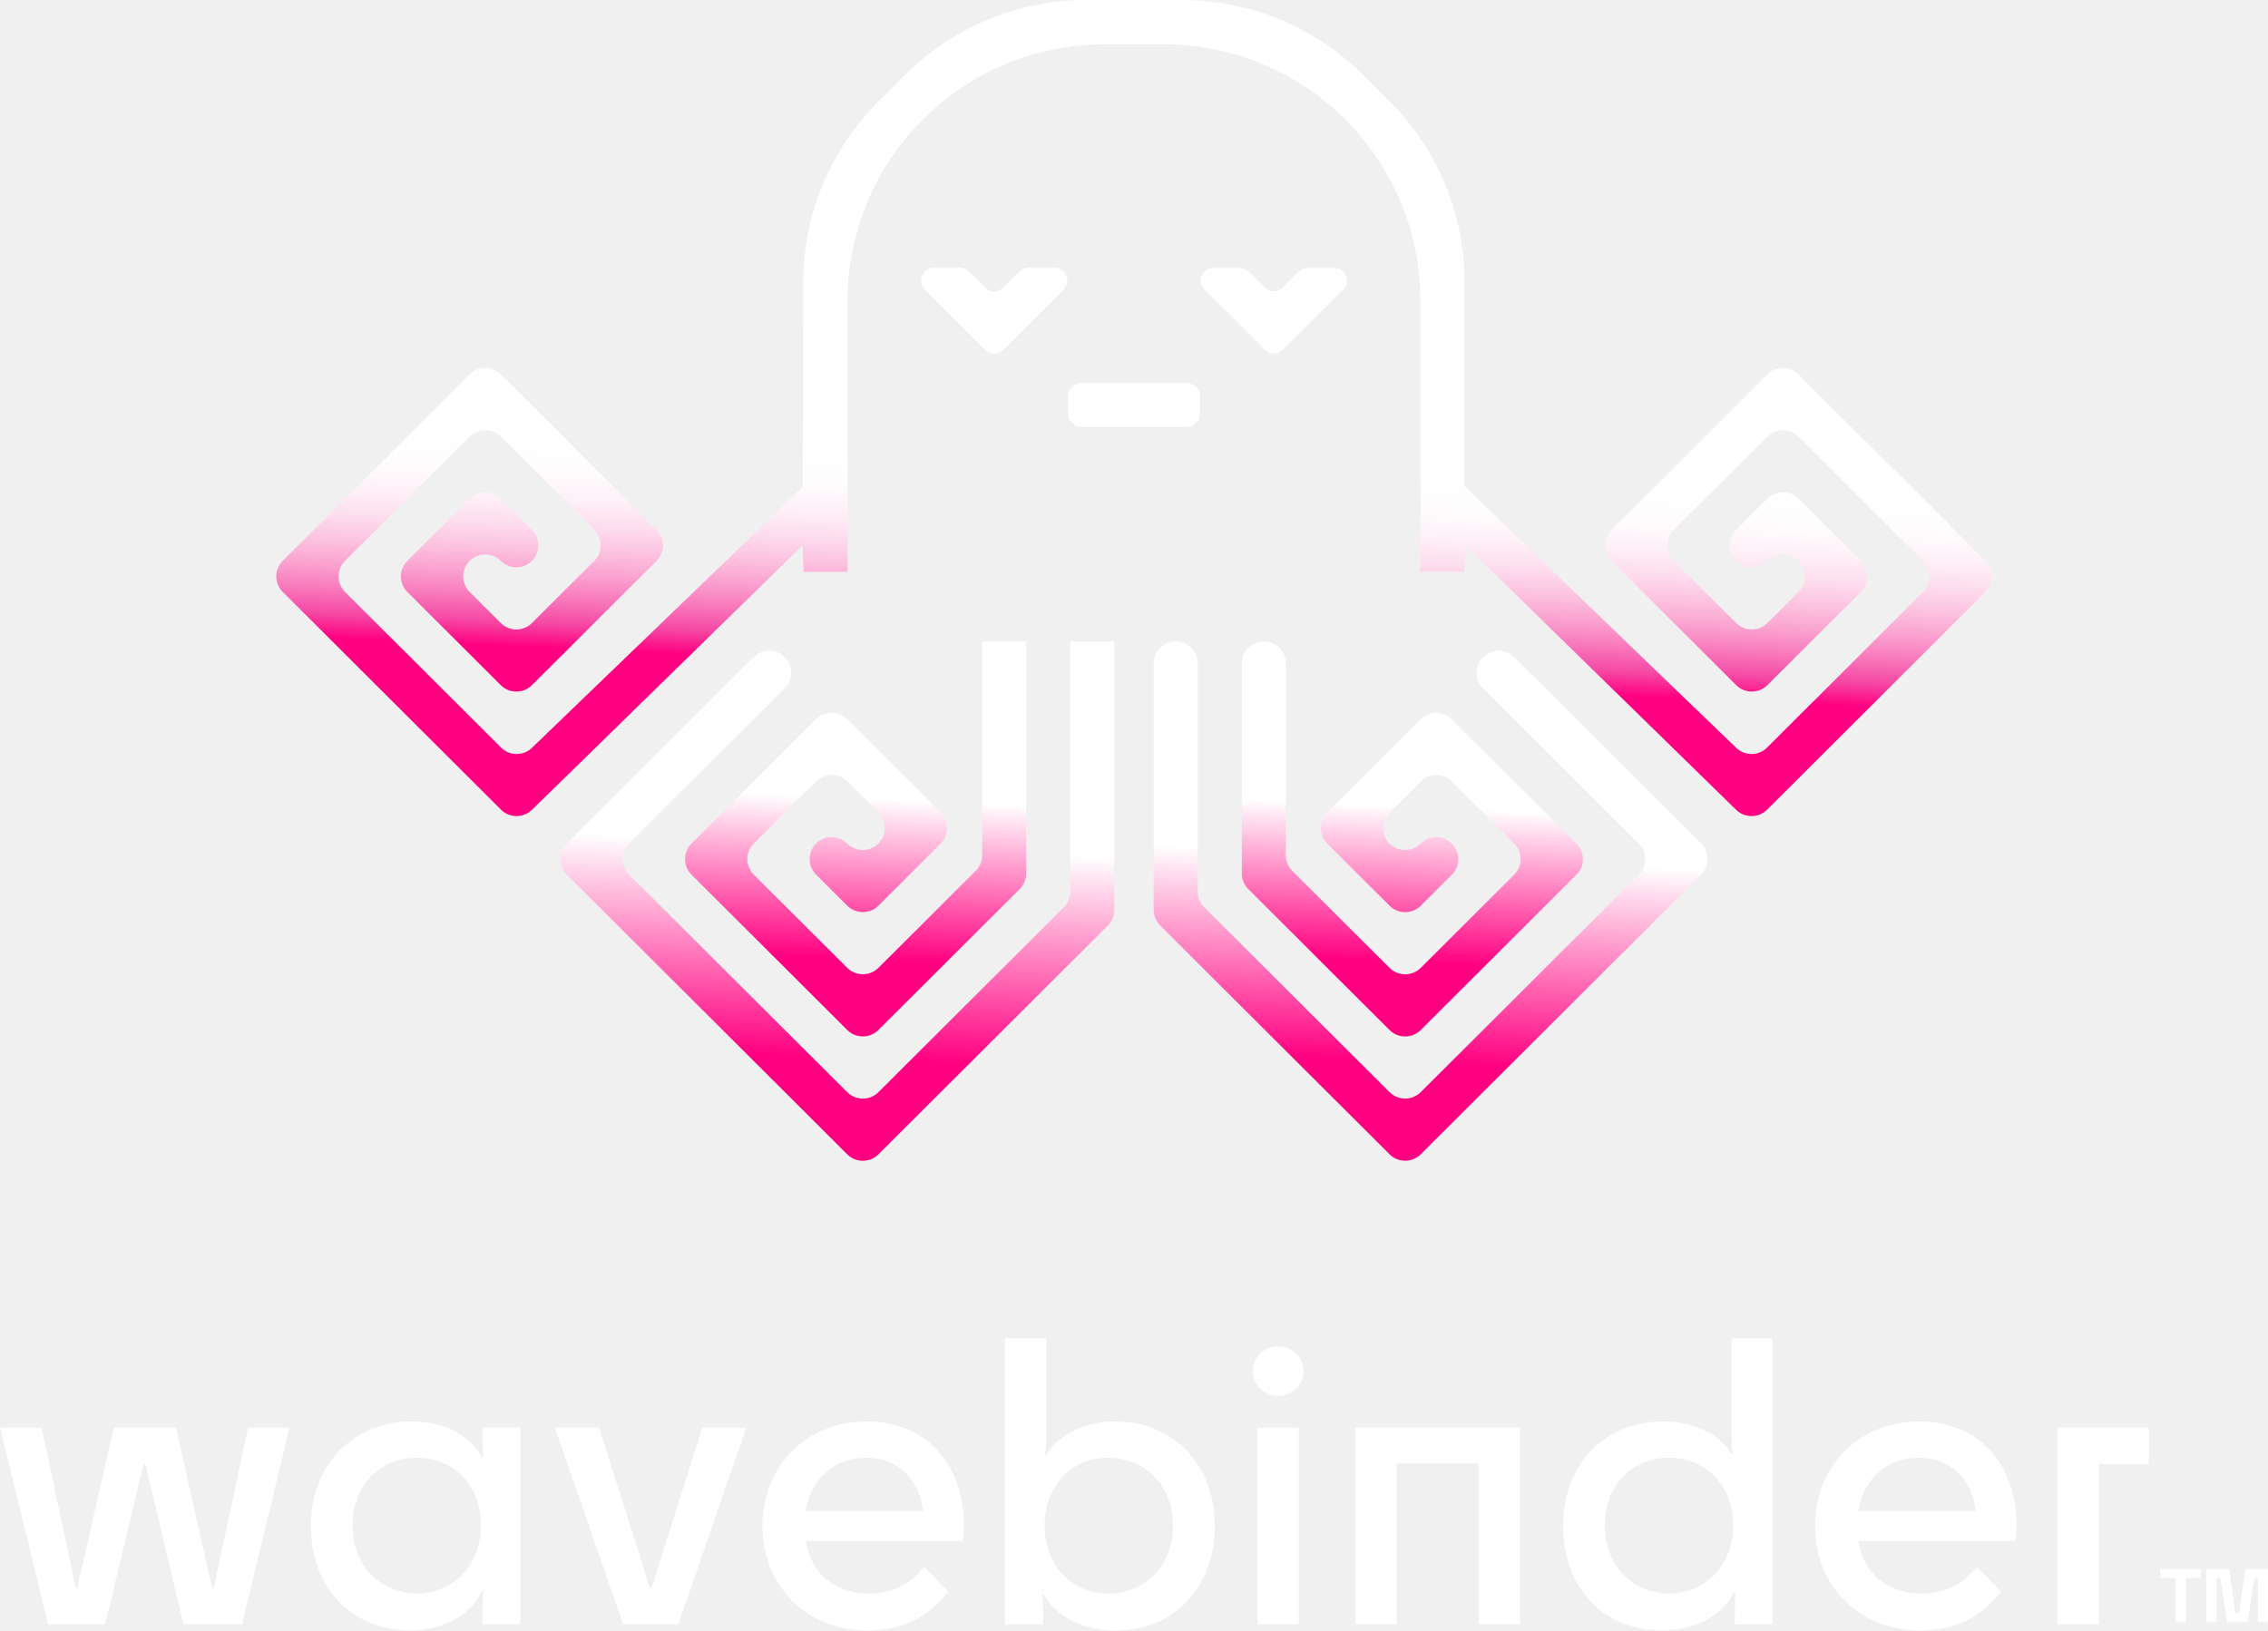
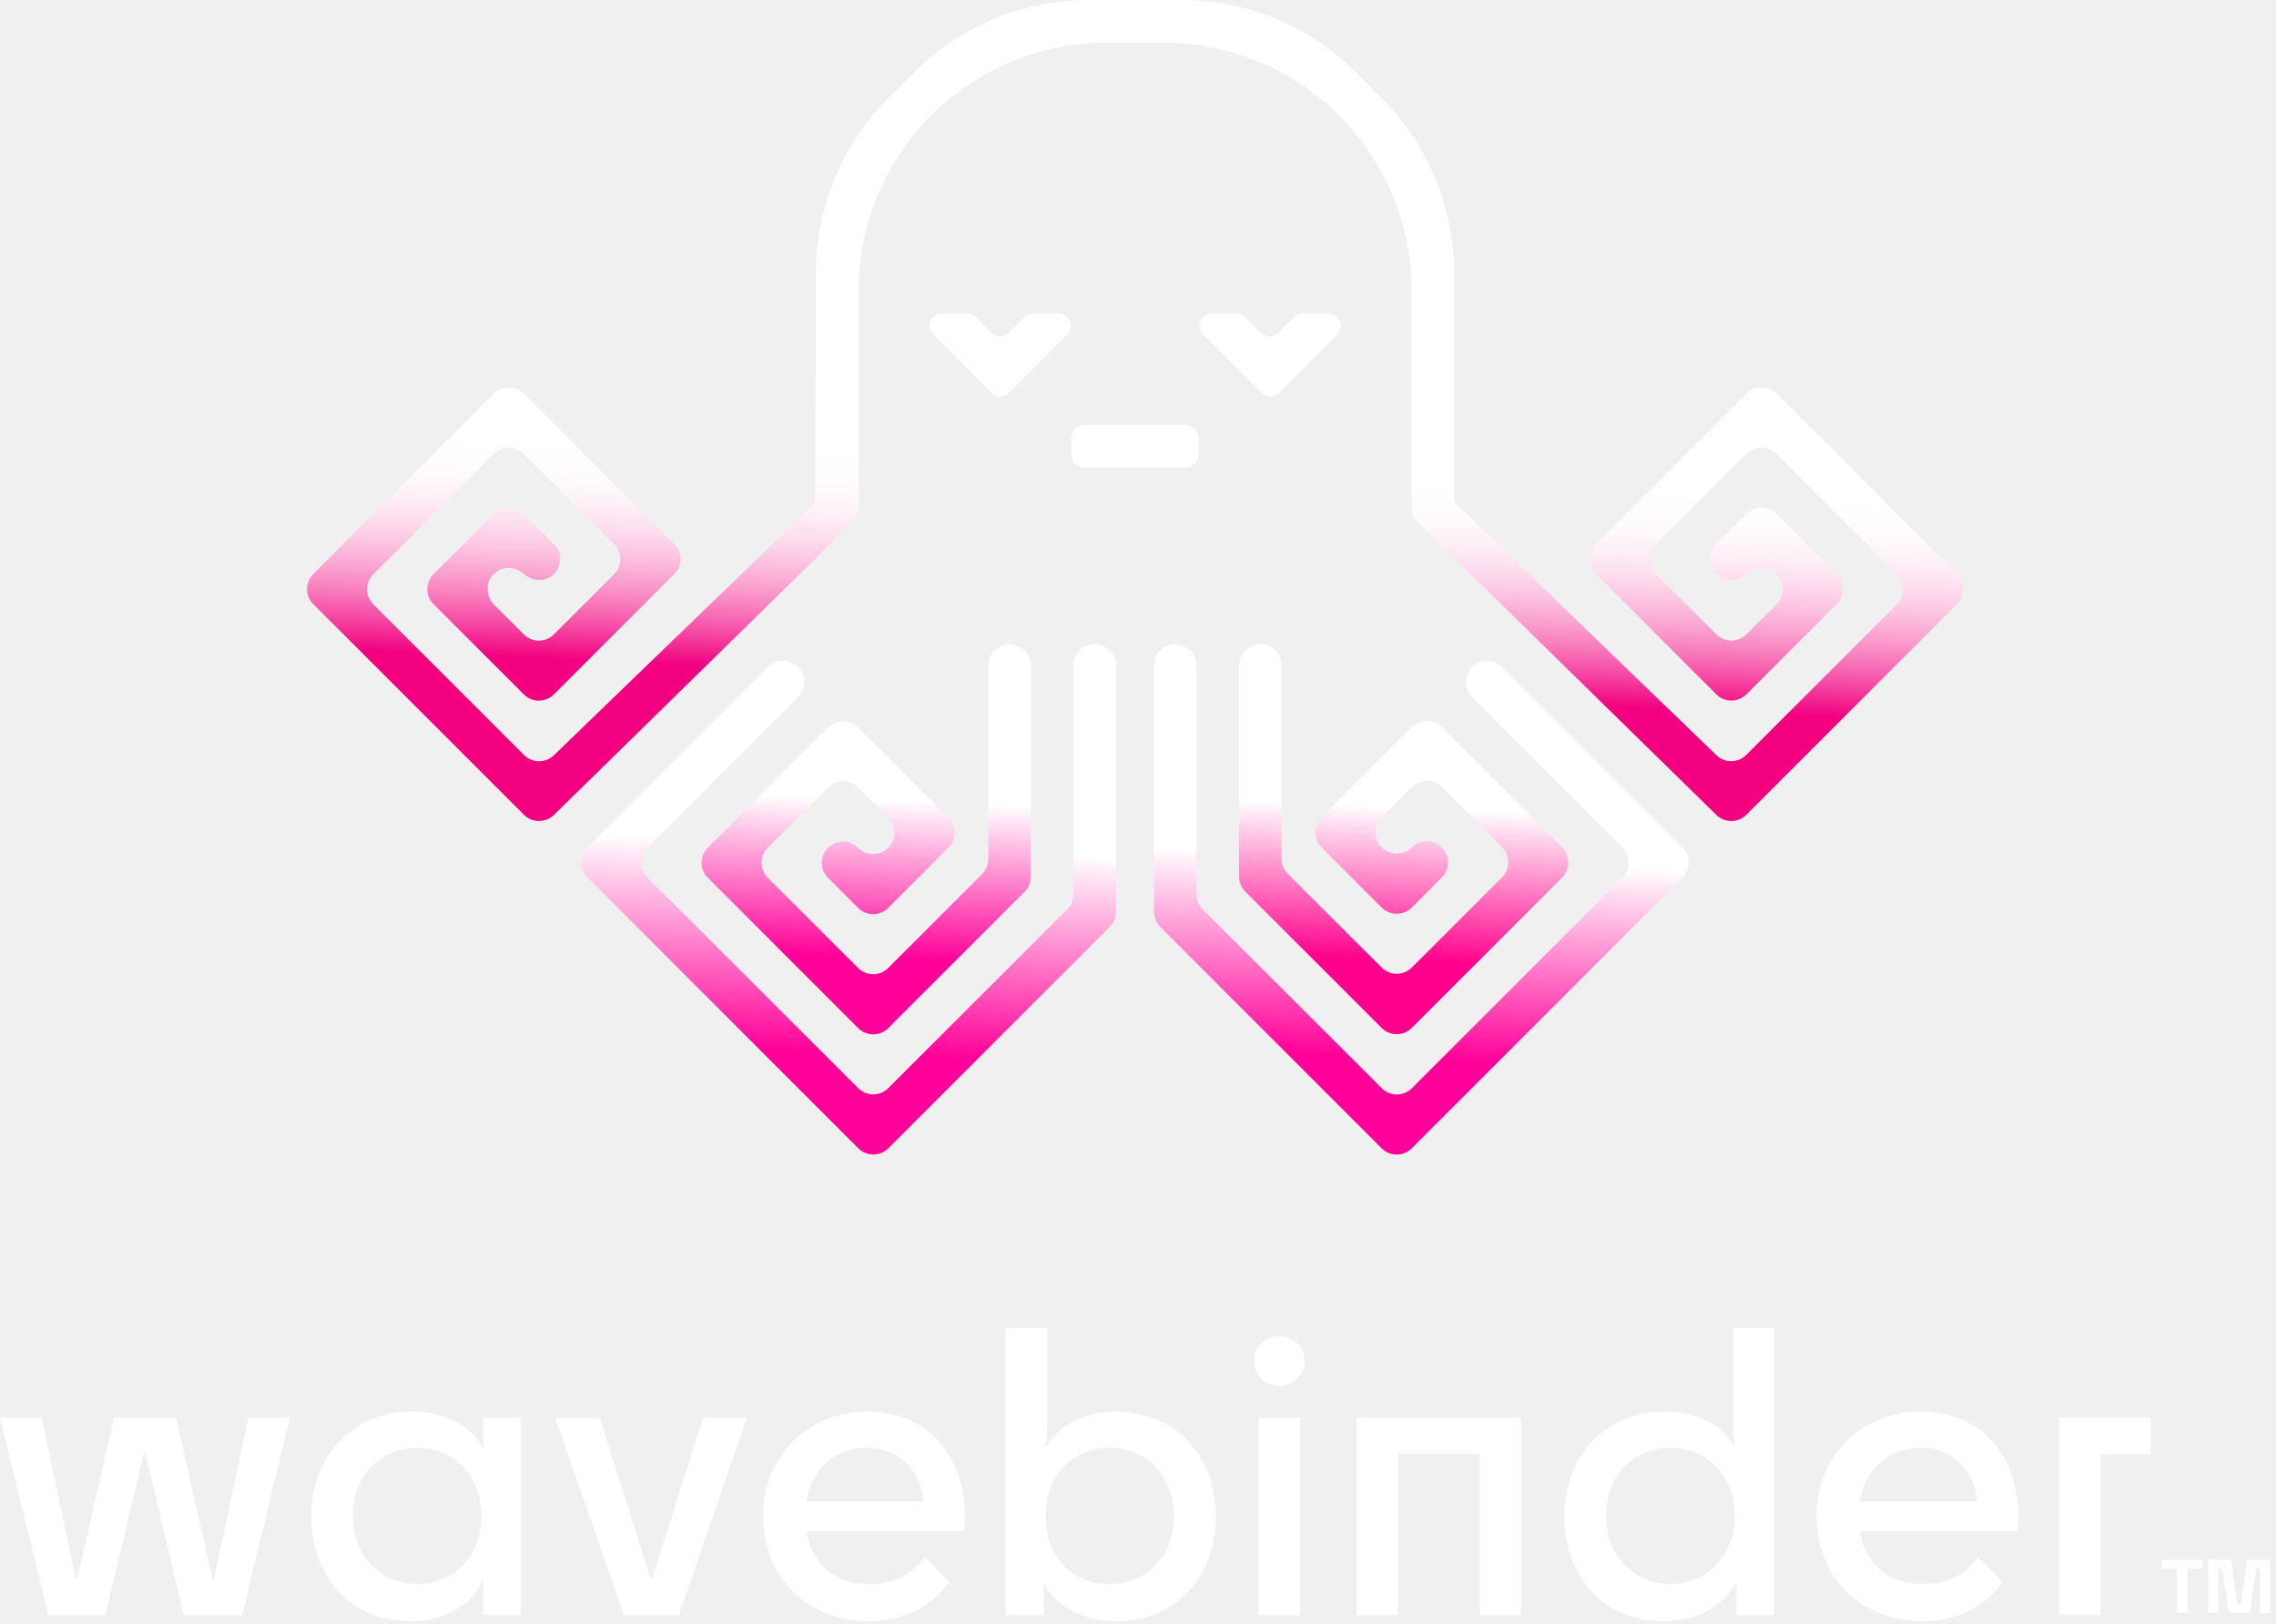
- <svg xmlns="http://www.w3.org/2000/svg" width="306" height="220" viewBox="0 0 306 220" fill="none">
-   <g clip-path="url(#clip0_39_902)">
-     <path d="M32.658 219.179H24.762L19.601 197.462H19.395L14.186 219.179H6.496L0 192.624H5.62L10.212 214.288H10.418L15.368 192.624H23.727L28.631 214.288H28.836L33.481 192.624H39.054L32.658 219.179Z" fill="white" />
-     <path d="M55.562 191.797C60.306 191.797 63.763 194.061 65.056 196.735H65.209C65.156 196.172 65.109 195.498 65.109 194.108V192.618H70.218V219.173H65.109V217.267C65.109 216.082 65.162 215.314 65.209 214.593H65.056C63.663 217.73 60.001 219.994 55.356 219.994C47.308 219.994 41.94 214.077 41.94 205.896C41.94 197.714 47.614 191.797 55.562 191.797ZM64.898 205.849C64.898 200.494 61.288 196.688 56.232 196.688C51.176 196.688 47.567 200.494 47.567 205.849C47.567 211.203 51.282 215.009 56.232 215.009C61.182 215.009 64.898 211.15 64.898 205.849Z" fill="white" />
-     <path d="M84.087 219.179L74.851 192.624H80.836L87.697 214.288H87.902L94.763 192.624H100.695L91.512 219.179H84.081H84.087Z" fill="white" />
-     <path d="M117.056 220C108.802 220 102.87 213.977 102.87 205.901C102.87 197.826 108.802 191.803 116.956 191.803C125.11 191.803 130.06 197.773 130.06 205.901C130.06 206.517 130.007 207.391 129.907 207.907H108.702C109.425 212.282 112.57 215.009 117.109 215.009C120.413 215.009 122.782 213.825 124.693 211.408L127.944 214.751C125.316 218.252 121.6 220 117.056 220ZM108.696 203.896H124.534C124.123 199.673 121.13 196.688 116.844 196.688C112.559 196.688 109.413 199.521 108.69 203.896H108.696Z" fill="white" />
-     <path d="M150.537 220C146.257 220 142.488 218.2 140.783 215.062H140.631C140.684 215.731 140.736 216.552 140.736 217.736V219.179H135.575V180.578H141.148V193.75C141.148 195.14 141.095 195.808 140.995 196.377H141.148C142.694 193.65 146.41 191.797 150.384 191.797C158.379 191.797 163.9 197.662 163.9 205.896C163.9 214.129 158.485 219.994 150.537 219.994V220ZM158.273 205.849C158.273 200.494 154.558 196.688 149.555 196.688C144.552 196.688 140.942 200.494 140.942 205.849C140.942 211.203 144.499 215.009 149.555 215.009C154.611 215.009 158.273 211.15 158.273 205.849Z" fill="white" />
-     <path d="M169.056 185.006C169.056 183.1 170.549 181.663 172.46 181.663C174.37 181.663 175.864 183.106 175.864 185.006C175.864 186.906 174.317 188.349 172.46 188.349C170.602 188.349 169.056 186.906 169.056 185.006ZM169.673 219.179V192.624H175.246V219.179H169.673Z" fill="white" />
-     <path d="M205.064 192.624V219.179H199.491V197.462H188.45V219.179H182.877V192.624H205.058H205.064Z" fill="white" />
-     <path d="M224.406 191.797C228.327 191.797 232.096 193.445 233.589 196.172H233.795C233.689 195.603 233.642 194.987 233.642 193.545V180.578H239.162V219.179H234.053V217.478C234.053 216.294 234.106 215.472 234.159 214.804H234.006C232.254 218.147 228.539 220 224.206 220C216.263 220 210.896 214.135 210.896 205.901C210.896 197.667 216.416 191.803 224.412 191.803L224.406 191.797ZM233.847 205.849C233.847 200.494 230.238 196.688 225.182 196.688C220.126 196.688 216.516 200.494 216.516 205.849C216.516 211.203 220.232 215.009 225.182 215.009C230.132 215.009 233.847 211.15 233.847 205.849Z" fill="white" />
-     <path d="M259.074 220C250.82 220 244.888 213.977 244.888 205.901C244.888 197.826 250.82 191.803 258.974 191.803C267.128 191.803 272.078 197.773 272.078 205.901C272.078 206.517 272.025 207.391 271.926 207.907H250.72C251.443 212.282 254.588 215.009 259.127 215.009C262.431 215.009 264.8 213.825 266.711 211.408L269.962 214.751C267.334 218.252 263.619 220 259.074 220ZM250.72 203.896H266.558C266.147 199.673 263.154 196.688 258.868 196.688C254.583 196.688 251.437 199.521 250.714 203.896H250.72Z" fill="white" />
-     <path d="M289.927 192.624V197.562H283.166V219.179H277.593V192.624H289.921H289.927Z" fill="white" />
-     <path d="M293.496 212.939H291.45V211.725H296.941V212.939H294.918V218.886H293.496V212.939ZM300.474 218.886L299.557 212.921H299.051V218.886H297.681V211.725H300.774L301.597 217.637H302.102L302.943 211.725H306V218.886H304.648V212.921H304.16L303.261 218.886H300.468H300.474Z" fill="white" />
-     <path d="M179.996 36.132H176.48C176.022 36.132 175.581 36.314 175.258 36.636L173.082 38.806C172.406 39.481 171.313 39.481 170.637 38.806L168.462 36.636C168.138 36.314 167.697 36.132 167.239 36.132H163.723C162.183 36.132 161.413 37.991 162.5 39.076L170.637 47.193C171.313 47.867 172.406 47.867 173.082 47.193L181.219 39.076C182.307 37.991 181.536 36.132 179.996 36.132Z" fill="white" />
-     <path d="M135.369 47.199L143.506 39.082C144.593 37.997 143.823 36.138 142.283 36.138H138.767C138.309 36.138 137.868 36.32 137.544 36.642L135.369 38.812C134.693 39.487 133.599 39.487 132.923 38.812L130.748 36.642C130.425 36.32 129.984 36.138 129.525 36.138H126.01C124.469 36.138 123.699 37.997 124.787 39.082L132.923 47.199C133.599 47.873 134.693 47.873 135.369 47.199Z" fill="white" />
-     <path d="M160.084 51.685H145.916C144.903 51.685 144.082 52.504 144.082 53.515V55.784C144.082 56.795 144.903 57.614 145.916 57.614H160.084C161.097 57.614 161.918 56.795 161.918 55.784V53.515C161.918 52.504 161.097 51.685 160.084 51.685Z" fill="white" />
-     <path d="M267.875 75.677L242.654 50.518C241.496 49.363 239.609 49.363 238.451 50.518L217.433 71.484C216.275 72.639 216.275 74.522 217.433 75.677L234.247 92.45C235.405 93.605 237.292 93.605 238.451 92.45L251.061 79.87C252.219 78.715 252.219 76.833 251.061 75.677L242.654 67.291C241.496 66.135 239.609 66.135 238.451 67.291L234.247 71.484C233.089 72.639 233.089 74.522 234.247 75.677C235.405 76.833 237.292 76.833 238.451 75.677C239.609 74.522 241.496 74.522 242.654 75.677C243.812 76.833 243.812 78.715 242.654 79.87L238.451 84.064C237.292 85.219 235.405 85.219 234.247 84.064L225.84 75.677C224.682 74.522 224.682 72.639 225.84 71.484L238.451 58.904C239.609 57.749 241.496 57.749 242.654 58.904L259.468 75.677C260.626 76.833 260.626 78.715 259.468 79.87L238.415 100.872C237.269 102.015 235.417 102.033 234.247 100.907L197.598 65.584V38.085C197.598 28.919 193.947 20.127 187.451 13.641L183.923 10.122C177.427 3.642 168.608 0 159.42 0H146.598C137.409 0 128.596 3.642 122.094 10.122L118.531 13.676C112.053 20.139 108.408 28.895 108.384 38.032L108.314 65.69L71.77 100.907C70.606 102.033 68.748 102.015 67.602 100.872L46.55 79.87C45.391 78.715 45.391 76.833 46.55 75.677L63.363 58.904C64.521 57.749 66.409 57.749 67.567 58.904L80.177 71.484C81.335 72.639 81.335 74.522 80.177 75.677L71.77 84.064C70.612 85.219 68.725 85.219 67.567 84.064L63.363 79.87C62.205 78.715 62.205 76.833 63.363 75.677C64.521 74.522 66.409 74.522 67.567 75.677C68.725 76.833 70.612 76.833 71.77 75.677C72.928 74.522 72.928 72.639 71.77 71.484L67.567 67.291C66.409 66.135 64.521 66.135 63.363 67.291L54.956 75.677C53.798 76.833 53.798 78.715 54.956 79.87L67.567 92.45C68.725 93.605 70.612 93.605 71.77 92.45L88.584 75.677C89.742 74.522 89.742 72.639 88.584 71.484L67.567 50.518C66.409 49.363 64.521 49.363 63.363 50.518L38.142 75.677C36.984 76.833 36.984 78.715 38.142 79.87L67.59 109.246C68.743 110.396 70.606 110.408 71.77 109.27L108.29 73.584L108.42 77.149H114.363V40.548C114.363 31.382 118.014 22.591 124.51 16.104C131.007 9.624 139.825 5.982 149.014 5.982H156.998C166.186 5.982 174.999 9.624 181.501 16.104C187.997 22.585 191.648 31.382 191.648 40.548V77.149H197.592L197.721 73.584L234.241 109.27C235.405 110.408 237.269 110.396 238.421 109.246L267.869 79.87C269.027 78.715 269.027 76.833 267.869 75.677H267.875Z" fill="url(#paint0_linear_39_902)" />
-     <path d="M170.519 86.562C168.879 86.562 167.544 87.887 167.544 89.529V117.867C167.544 118.653 167.856 119.41 168.415 119.967L187.48 138.986C188.638 140.141 190.525 140.141 191.683 138.986L212.701 118.02C213.859 116.865 213.859 114.982 212.701 113.827L195.887 97.054C194.729 95.898 192.842 95.898 191.683 97.054L179.073 109.633C177.915 110.789 177.915 112.671 179.073 113.827L187.48 122.213C188.638 123.368 190.525 123.368 191.683 122.213L195.887 118.02C197.045 116.865 197.045 114.982 195.887 113.827C194.729 112.671 192.842 112.671 191.683 113.827C190.525 114.982 188.638 114.982 187.48 113.827C186.322 112.671 186.322 110.789 187.48 109.633L191.683 105.44C192.842 104.285 194.729 104.285 195.887 105.44L204.294 113.827C205.452 114.982 205.452 116.865 204.294 118.02L191.683 130.6C190.525 131.755 188.638 131.755 187.48 130.6L174.358 117.51C173.8 116.953 173.488 116.202 173.488 115.41V89.529C173.488 87.893 172.159 86.562 170.513 86.562H170.519Z" fill="url(#paint1_linear_39_902)" />
-     <path d="M204.3 88.662C203.142 87.506 201.254 87.506 200.096 88.662C198.938 89.817 198.938 91.699 200.096 92.855L221.114 113.821C222.272 114.976 222.272 116.859 221.114 118.014L191.684 147.367C190.525 148.522 188.638 148.522 187.48 147.367L162.471 122.412C161.912 121.855 161.601 121.105 161.601 120.313V89.518C161.601 87.882 160.272 86.55 158.626 86.55C156.986 86.55 155.651 87.876 155.651 89.518V122.77C155.651 123.556 155.963 124.313 156.521 124.87L187.48 155.753C188.638 156.908 190.525 156.908 191.684 155.753L229.521 118.008C230.679 116.853 230.679 114.97 229.521 113.815L204.3 88.656V88.662Z" fill="url(#paint2_linear_39_902)" />
-     <path d="M110.107 97.048L93.293 113.821C92.135 114.976 92.135 116.859 93.293 118.014L114.31 138.98C115.468 140.135 117.356 140.135 118.514 138.98L137.579 119.961C138.138 119.404 138.449 118.653 138.449 117.862V86.556H132.506V115.404C132.506 116.19 132.194 116.947 131.636 117.504L118.514 130.594C117.356 131.749 115.468 131.749 114.31 130.594L101.7 118.014C100.542 116.859 100.542 114.976 101.7 113.821L110.107 105.434C111.265 104.279 113.152 104.279 114.31 105.434L118.514 109.628C119.672 110.783 119.672 112.665 118.514 113.821C117.356 114.976 115.468 114.976 114.31 113.821C113.152 112.665 111.265 112.665 110.107 113.821C108.949 114.976 108.949 116.859 110.107 118.014L114.31 122.207C115.468 123.363 117.356 123.363 118.514 122.207L126.921 113.821C128.079 112.665 128.079 110.783 126.921 109.628L114.31 97.048C113.152 95.893 111.265 95.893 110.107 97.048Z" fill="url(#paint3_linear_39_902)" />
-     <path d="M144.399 120.325C144.399 121.111 144.088 121.867 143.529 122.424L118.514 147.372C117.356 148.528 115.469 148.528 114.311 147.372L84.88 118.014C83.722 116.859 83.722 114.976 84.88 113.821L105.898 92.855C107.056 91.699 107.056 89.817 105.898 88.662C104.74 87.506 102.852 87.506 101.694 88.662L76.474 113.821C75.315 114.976 75.315 116.859 76.474 118.014L114.311 155.759C115.469 156.914 117.356 156.914 118.514 155.759L149.473 124.876C150.031 124.319 150.343 123.568 150.343 122.776V86.562H144.399V120.319V120.325Z" fill="url(#paint4_linear_39_902)" />
-   </g>
+ <svg xmlns="http://www.w3.org/2000/svg" width="279" height="199" viewBox="0 0 279 199" fill="none">
+   <path d="M29.7 198H22.52L17.83 178.2H17.64L12.9 198H5.91L0 173.79H5.11L9.29 193.54H9.48L13.98 173.79H21.58L26.04 193.54H26.23L30.45 173.79H35.52L29.7 198Z" fill="white" />
+   <path d="M50.53 173.04C54.85 173.04 57.99 175.1 59.16 177.54H59.3C59.25 177.02 59.21 176.41 59.21 175.15V173.79H63.85V198H59.21V196.26C59.21 195.18 59.26 194.48 59.3 193.82H59.16C57.89 196.68 54.56 198.75 50.34 198.75C43.02 198.75 38.14 193.36 38.14 185.9C38.14 178.44 43.3 173.05 50.52 173.05L50.53 173.04ZM59.02 185.85C59.02 180.97 55.74 177.5 51.14 177.5C46.54 177.5 43.26 180.97 43.26 185.85C43.26 190.73 46.64 194.2 51.14 194.2C55.64 194.2 59.02 190.68 59.02 185.85Z" fill="white" />
+   <path d="M76.47 198L68.07 173.79H73.51L79.75 193.54H79.94L86.18 173.79H91.57L83.22 198H76.47Z" fill="white" />
+   <path d="M106.44 198.75C98.93 198.75 93.54 193.26 93.54 185.9C93.54 178.54 98.93 173.05 106.35 173.05C113.77 173.05 118.27 178.49 118.27 185.9C118.27 186.46 118.22 187.26 118.13 187.73H98.85C99.51 191.72 102.37 194.2 106.5 194.2C109.5 194.2 111.66 193.12 113.4 190.92L116.36 193.97C113.97 197.16 110.59 198.76 106.46 198.76L106.44 198.75ZM98.84 184.06H113.24C112.86 180.21 110.14 177.49 106.25 177.49C102.36 177.49 99.49 180.07 98.84 184.06Z" fill="white" />
+   <path d="M136.89 198.75C133 198.75 129.57 197.11 128.02 194.25H127.88C127.93 194.86 127.97 195.61 127.97 196.69V198H123.28V162.82H128.35V174.83C128.35 176.1 128.3 176.71 128.21 177.22H128.35C129.76 174.73 133.14 173.05 136.75 173.05C144.02 173.05 149.04 178.4 149.04 185.9C149.04 193.4 144.11 198.75 136.89 198.75ZM143.92 185.85C143.92 180.97 140.54 177.5 135.99 177.5C131.44 177.5 128.16 180.97 128.16 185.85C128.16 190.73 131.4 194.2 135.99 194.2C140.58 194.2 143.92 190.68 143.92 185.85Z" fill="white" />
+   <path d="M153.73 166.85C153.73 165.11 155.09 163.8 156.83 163.8C158.57 163.8 159.93 165.11 159.93 166.85C159.93 168.59 158.52 169.9 156.83 169.9C155.14 169.9 153.73 168.59 153.73 166.85ZM154.29 198V173.79H159.36V198H154.29Z" fill="white" />
+   <path d="M186.47 173.79V198H181.4V178.2H171.36V198H166.29V173.79H186.46H186.47Z" fill="white" />
+   <path d="M204.06 173.04C207.63 173.04 211.05 174.54 212.41 177.03H212.6C212.51 176.51 212.46 175.95 212.46 174.64V162.82H217.48V198H212.84V196.45C212.84 195.37 212.89 194.62 212.93 194.01H212.79C211.19 197.06 207.82 198.75 203.88 198.75C196.66 198.75 191.78 193.4 191.78 185.9C191.78 178.4 196.8 173.05 204.07 173.05L204.06 173.04ZM212.65 185.85C212.65 180.97 209.37 177.5 204.77 177.5C200.17 177.5 196.89 180.97 196.89 185.85C196.89 190.73 200.27 194.2 204.77 194.2C209.27 194.2 212.65 190.68 212.65 185.85Z" fill="white" />
+   <path d="M235.58 198.75C228.07 198.75 222.68 193.26 222.68 185.9C222.68 178.54 228.07 173.05 235.49 173.05C242.91 173.05 247.41 178.49 247.41 185.9C247.41 186.46 247.36 187.26 247.27 187.73H227.99C228.65 191.72 231.51 194.2 235.64 194.2C238.64 194.2 240.8 193.12 242.54 190.92L245.5 193.97C243.11 197.16 239.73 198.76 235.6 198.76L235.58 198.75ZM227.99 184.06H242.39C242.01 180.21 239.29 177.49 235.4 177.49C231.51 177.49 228.64 180.07 227.99 184.06Z" fill="white" />
+   <path d="M263.64 173.79V178.29H257.49V197.99H252.42V173.78H263.63L263.64 173.79Z" fill="white" />
+   <path d="M266.88 192.31H265.02V191.2H270.01V192.31H268.17V197.73H266.87V192.31H266.88ZM273.23 197.73L272.39 192.29H271.93V197.73H270.69V191.2H273.5L274.25 196.59H274.71L275.48 191.2H278.26V197.73H277.03V192.29H276.59L275.77 197.73H273.23Z" fill="white" />
+   <path d="M162.81 38.44H159.73C159.33 38.44 158.94 38.6 158.66 38.88L156.75 40.79C156.16 41.38 155.2 41.38 154.6 40.79L152.69 38.88C152.41 38.6 152.02 38.44 151.62 38.44H148.54C147.19 38.44 146.51 40.07 147.47 41.03L154.61 48.17C155.2 48.76 156.16 48.76 156.76 48.17L163.9 41.03C164.86 40.07 164.18 38.44 162.83 38.44H162.81Z" fill="white" />
+   <path d="M123.66 48.16L130.8 41.02C131.76 40.06 131.08 38.43 129.73 38.43H126.65C126.25 38.43 125.86 38.59 125.58 38.87L123.67 40.78C123.08 41.37 122.12 41.37 121.52 40.78L119.61 38.87C119.33 38.59 118.94 38.43 118.54 38.43H115.46C114.11 38.43 113.43 40.06 114.39 41.02L121.53 48.16C122.12 48.75 123.08 48.75 123.68 48.16H123.66Z" fill="white" />
+   <path d="M145.34 52.11H132.92C132.03 52.11 131.31 52.831 131.31 53.72V55.71C131.31 56.599 132.03 57.32 132.92 57.32H145.34C146.229 57.32 146.95 56.599 146.95 55.71V53.72C146.95 52.831 146.229 52.11 145.34 52.11Z" fill="white" />
+   <path d="M239.89 70.36L217.77 48.24C216.75 47.22 215.1 47.22 214.08 48.24L195.64 66.68C194.62 67.7 194.62 69.35 195.64 70.37L210.39 85.12C211.41 86.14 213.06 86.14 214.08 85.12L225.14 74.06C226.16 73.04 226.16 71.39 225.14 70.37L217.77 63C216.75 61.98 215.1 61.98 214.08 63L210.48 66.6C209.51 67.57 209.35 69.16 210.24 70.21C211.2 71.35 212.89 71.44 213.97 70.49C214.99 69.58 216.51 69.33 217.57 70.2C218.79 71.19 218.86 72.99 217.78 74.07L214.09 77.76C213.07 78.78 211.42 78.78 210.4 77.76L203.03 70.39C202.01 69.37 202.01 67.72 203.03 66.7L214.09 55.64C215.11 54.62 216.76 54.62 217.78 55.64L232.53 70.39C233.55 71.41 233.55 73.06 232.53 74.08L214.06 92.55C213.05 93.56 211.43 93.57 210.4 92.58L178.25 61.52V33.48C178.25 25.42 175.05 17.69 169.35 11.99L166.26 8.9C160.56 3.2 152.83 0 144.77 0H133.53C125.47 0 117.74 3.2 112.04 8.9L108.91 12.03C103.23 17.71 100.03 25.41 100.01 33.44L99.95 61.62L67.9 92.59C66.88 93.58 65.25 93.56 64.24 92.56L45.77 74.09C44.75 73.07 44.75 71.42 45.77 70.4L60.52 55.65C61.54 54.63 63.19 54.63 64.21 55.65L75.27 66.71C76.29 67.73 76.29 69.38 75.27 70.4L67.9 77.77C66.88 78.79 65.23 78.79 64.21 77.77L60.61 74.17C59.64 73.2 59.48 71.61 60.36 70.56C61.32 69.42 63.01 69.33 64.09 70.28C65.11 71.19 66.63 71.44 67.69 70.57C68.91 69.58 68.98 67.78 67.9 66.7L64.21 63.01C63.19 61.99 61.54 61.99 60.52 63.01L53.15 70.38C52.13 71.4 52.13 73.05 53.15 74.07L64.21 85.13C65.23 86.15 66.88 86.15 67.9 85.13L82.65 70.38C83.67 69.36 83.67 67.71 82.65 66.69L64.21 48.25C63.19 47.23 61.54 47.23 60.52 48.25L38.4 70.37C37.38 71.39 37.38 73.04 38.4 74.06L64.23 99.89C65.24 100.9 66.88 100.91 67.9 99.91L99.93 68.53L104.59 63.74C105.02 63.3 105.26 62.71 105.26 62.1V35.63C105.26 27.57 108.46 19.84 114.16 14.14C119.86 8.44 127.59 5.24 135.65 5.24H142.65C150.71 5.24 158.44 8.44 164.14 14.14C169.84 19.84 173.04 27.57 173.04 35.63V62.33C173.04 62.96 173.29 63.57 173.75 64.01L178.37 68.53L210.4 99.91C211.42 100.91 213.06 100.9 214.07 99.89L239.9 74.06C240.92 73.04 240.92 71.39 239.9 70.37L239.89 70.36Z" fill="url(#paint0_linear_456_909)" />
+   <path d="M154.5 78.97C153.06 78.97 151.89 80.14 151.89 81.58V107.46C151.89 108.15 152.16 108.81 152.65 109.3L169.37 126.02C170.39 127.04 172.04 127.04 173.06 126.02L191.5 107.58C192.52 106.56 192.52 104.91 191.5 103.89L176.75 89.14C175.73 88.12 174.08 88.12 173.06 89.14L162 100.2C160.98 101.22 160.98 102.87 162 103.89L169.37 111.26C170.39 112.28 172.04 112.28 173.06 111.26L176.75 107.57C177.77 106.55 177.77 104.9 176.75 103.88C175.73 102.86 174.08 102.86 173.06 103.88C172.04 104.9 170.39 104.9 169.37 103.88C168.35 102.86 168.35 101.21 169.37 100.19L173.06 96.5C174.08 95.48 175.73 95.48 176.75 96.5L184.12 103.87C185.14 104.89 185.14 106.54 184.12 107.56L173.06 118.62C172.04 119.64 170.39 119.64 169.37 118.62L157.86 107.11C157.37 106.62 157.1 105.96 157.1 105.27V81.55C157.1 80.11 155.93 78.94 154.49 78.94L154.5 78.97Z" fill="url(#paint1_linear_456_909)" />
+   <path d="M184.13 81.78C183.11 80.76 181.46 80.76 180.44 81.78C179.42 82.8 179.42 84.45 180.44 85.47L198.88 103.91C199.9 104.93 199.9 106.58 198.88 107.6L173.07 133.41C172.05 134.43 170.4 134.43 169.38 133.41L147.44 111.47C146.95 110.98 146.68 110.32 146.68 109.63V81.59C146.68 80.15 145.51 78.98 144.07 78.98C142.63 78.98 141.46 80.15 141.46 81.59V111.79C141.46 112.48 141.73 113.14 142.22 113.63L169.37 140.78C170.39 141.8 172.04 141.8 173.06 140.78L206.25 107.59C207.27 106.57 207.27 104.92 206.25 103.9L184.13 81.78Z" fill="url(#paint2_linear_456_909)" />
+   <path d="M101.51 89.16L86.76 103.91C85.74 104.93 85.74 106.58 86.76 107.6L105.2 126.04C106.22 127.06 107.87 127.06 108.89 126.04L125.61 109.32C126.1 108.83 126.37 108.17 126.37 107.48V81.6C126.37 80.16 125.2 78.99 123.76 78.99C122.32 78.99 121.15 80.16 121.15 81.6V105.32C121.15 106.01 120.88 106.67 120.39 107.16L108.88 118.67C107.86 119.69 106.21 119.69 105.19 118.67L94.13 107.61C93.11 106.59 93.11 104.94 94.13 103.92L101.5 96.55C102.52 95.53 104.17 95.53 105.19 96.55L108.88 100.24C109.9 101.26 109.9 102.91 108.88 103.93C107.86 104.95 106.21 104.95 105.19 103.93C104.17 102.91 102.52 102.91 101.5 103.93C100.48 104.95 100.48 106.6 101.5 107.62L105.19 111.31C106.21 112.33 107.86 112.33 108.88 111.31L116.25 103.94C117.27 102.92 117.27 101.27 116.25 100.25L105.19 89.19C104.17 88.17 102.52 88.17 101.5 89.19L101.51 89.16Z" fill="url(#paint3_linear_456_909)" />
+   <path d="M131.59 109.62C131.59 110.31 131.32 110.97 130.83 111.46L108.89 133.4C107.87 134.42 106.22 134.42 105.2 133.4L79.39 107.59C78.37 106.57 78.37 104.92 79.39 103.9L97.83 85.46C98.85 84.44 98.85 82.79 97.83 81.77C96.81 80.75 95.16 80.75 94.14 81.77L72.02 103.89C71 104.91 71 106.56 72.02 107.58L105.21 140.77C106.23 141.79 107.88 141.79 108.9 140.77L136.05 113.62C136.54 113.13 136.81 112.47 136.81 111.78V81.58C136.81 80.14 135.64 78.97 134.2 78.97C132.76 78.97 131.59 80.14 131.59 81.58V109.62Z" fill="url(#paint4_linear_456_909)" />
  <defs>
-     <linearGradient id="paint0_linear_39_902" x1="157.391" y1="-19.582" x2="152.383" y2="92.052" gradientUnits="userSpaceOnUse">
+     <linearGradient id="paint0_linear_456_909" x1="143.19" y1="-17.9" x2="138.6" y2="84.02" gradientUnits="userSpaceOnUse">
      <stop stop-color="white" />
      <stop offset="0.74" stop-color="white" />
      <stop offset="0.78" stop-color="#FEFBFD" />
      <stop offset="0.81" stop-color="#FEF0F7" />
      <stop offset="0.84" stop-color="#FDDEEE" />
      <stop offset="0.87" stop-color="#FCC4E1" />
      <stop offset="0.9" stop-color="#FAA3D0" />
      <stop offset="0.93" stop-color="#F87ABC" />
      <stop offset="0.96" stop-color="#F549A4" />
-       <stop offset="0.99" stop-color="#FF0080" />
-       <stop offset="1" stop-color="#FF0080" />
+       <stop offset="0.99" stop-color="#F21388" />
+       <stop offset="1" stop-color="#F2007F" />
    </linearGradient>
-     <linearGradient id="paint1_linear_39_902" x1="191.654" y1="78.574" x2="189.349" y2="129.843" gradientUnits="userSpaceOnUse">
+     <linearGradient id="paint1_linear_456_909" x1="173.06" y1="71.78" x2="170.99" y2="117.81" gradientUnits="userSpaceOnUse">
      <stop stop-color="white" />
      <stop offset="0.59" stop-color="white" />
-       <stop offset="1" stop-color="#FF0080" />
+       <stop offset="1" stop-color="#FF008C" />
    </linearGradient>
-     <linearGradient id="paint2_linear_39_902" x1="194.247" y1="75.607" x2="191.205" y2="143.467" gradientUnits="userSpaceOnUse">
+     <linearGradient id="paint2_linear_456_909" x1="175.31" y1="69.92" x2="172.61" y2="129.9" gradientUnits="userSpaceOnUse">
      <stop stop-color="white" />
      <stop offset="0.59" stop-color="white" />
-       <stop offset="1" stop-color="#FF0080" />
+       <stop offset="1" stop-color="#FF0098" />
    </linearGradient>
-     <linearGradient id="paint3_linear_39_902" x1="117.267" y1="76.363" x2="114.886" y2="129.433" gradientUnits="userSpaceOnUse">
+     <linearGradient id="paint3_linear_456_909" x1="107.83" y1="69.97" x2="105.69" y2="117.47" gradientUnits="userSpaceOnUse">
      <stop stop-color="white" />
      <stop offset="0.59" stop-color="white" />
-       <stop offset="1" stop-color="#FF0080" />
+       <stop offset="1" stop-color="#FF0098" />
    </linearGradient>
-     <linearGradient id="paint4_linear_39_902" x1="115.081" y1="72.78" x2="111.933" y2="142.775" gradientUnits="userSpaceOnUse">
+     <linearGradient id="paint4_linear_456_909" x1="105.91" y1="66.82" x2="103.1" y2="129.2" gradientUnits="userSpaceOnUse">
      <stop stop-color="white" />
      <stop offset="0.59" stop-color="white" />
-       <stop offset="1" stop-color="#FF0080" />
+       <stop offset="1" stop-color="#FF0098" />
    </linearGradient>
-     <clipPath id="clip0_39_902">
-       <rect width="306" height="220" fill="white" />
-     </clipPath>
  </defs>
</svg>
